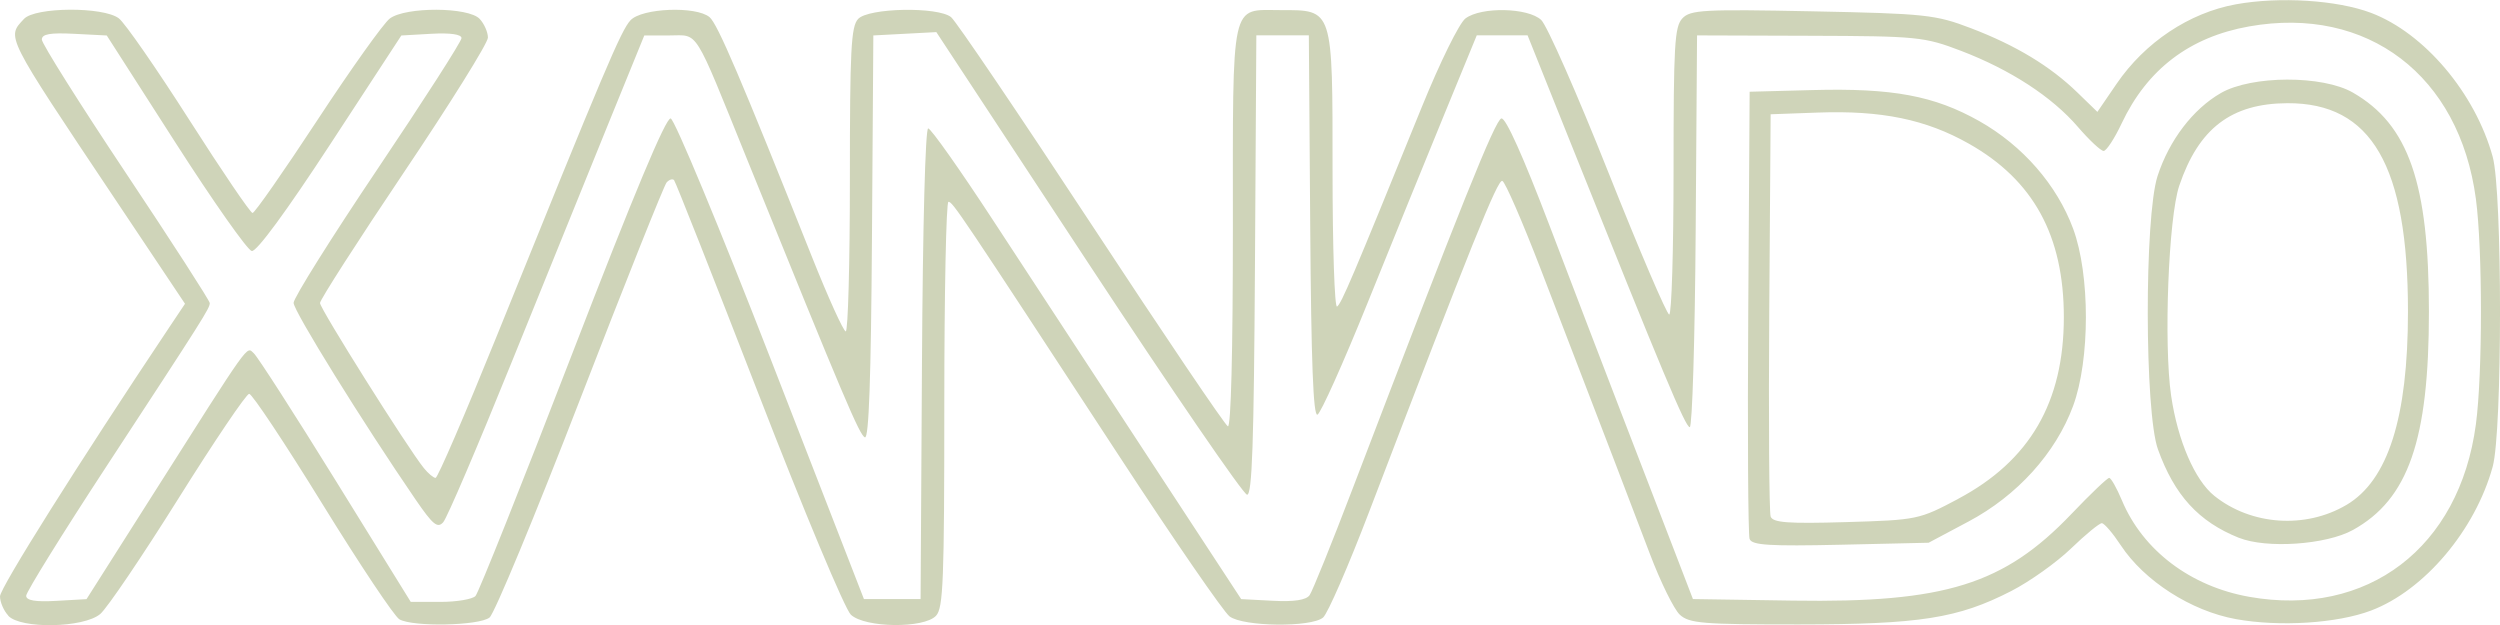
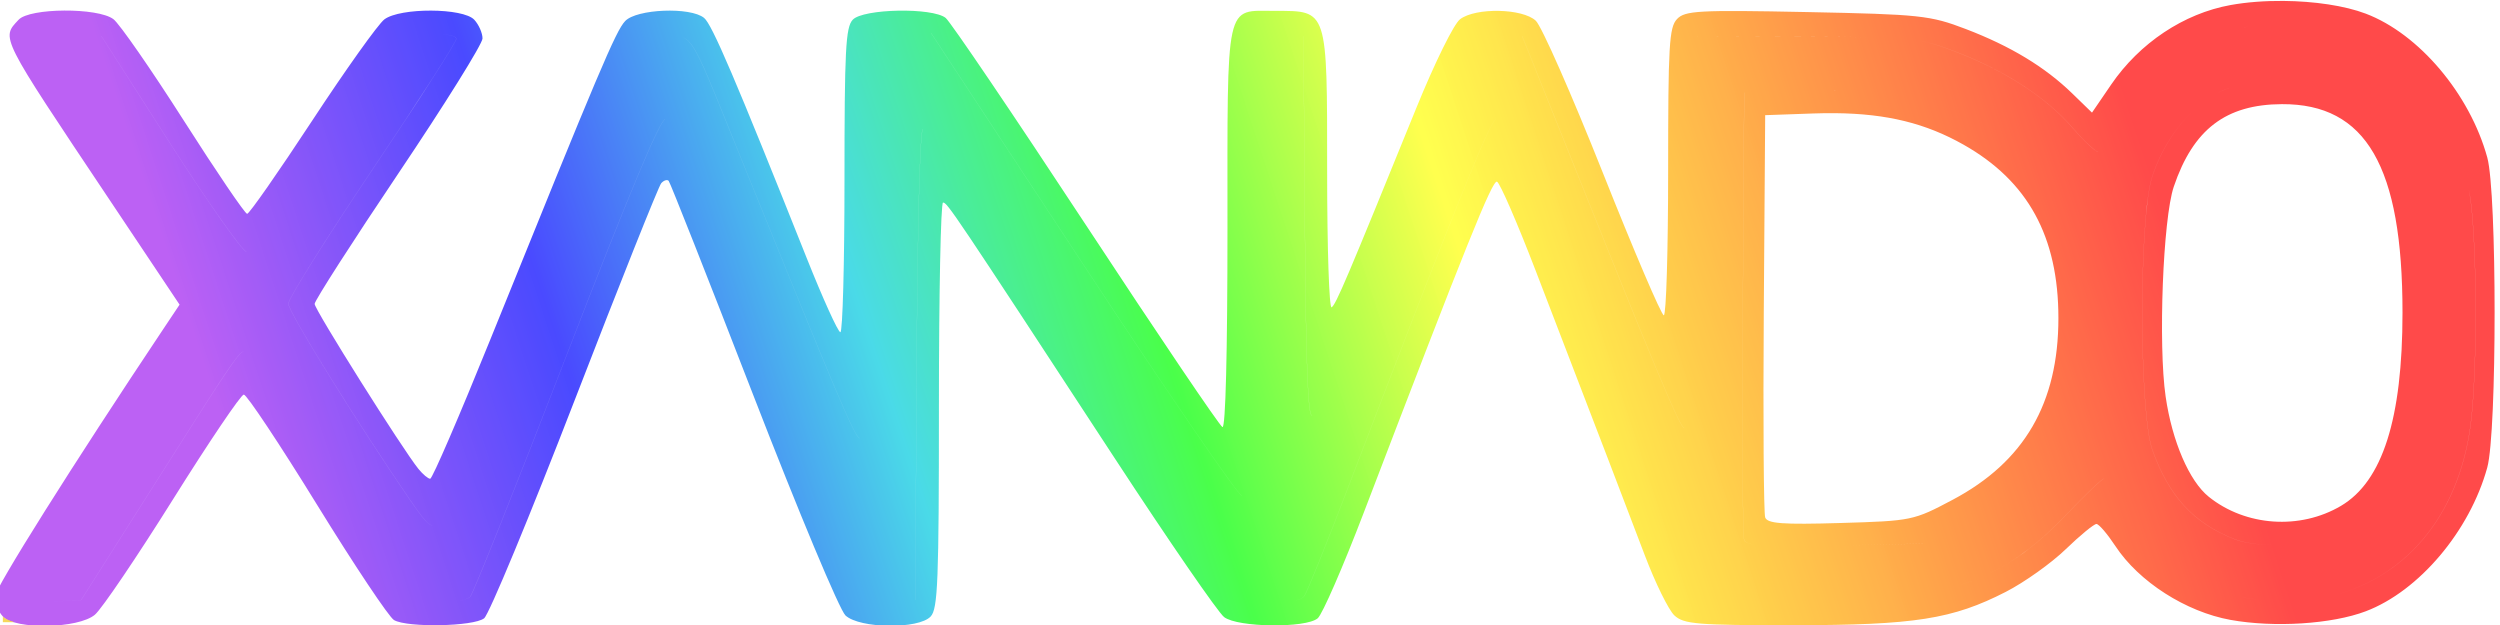
- <svg xmlns="http://www.w3.org/2000/svg" width="60mm" height="15mm" viewBox="0 0 60 15" version="1.1" id="svg8">
-   <defs id="defs2" />
+ <svg xmlns="http://www.w3.org/2000/svg" xmlns:xlink="http://www.w3.org/1999/xlink" width="60mm" height="15mm" viewBox="0 0 60 15" version="1.1" id="svg8">
+   <defs id="defs2">
+     <linearGradient id="linearGradient2473">
+       <stop style="stop-color:#ff0000;stop-opacity:1" offset="0" id="stop2469" />
+       <stop id="stop2561" offset="0.176" style="stop-color:#ff7f00;stop-opacity:1" />
+       <stop style="stop-color:#ffff00;stop-opacity:0.98" offset="0.356" id="stop2565" />
+       <stop style="stop-color:#00ff00;stop-opacity:1" offset="0.519" id="stop2563" />
+       <stop id="stop2567" offset="0.664" style="stop-color:#00cbde;stop-opacity:1" />
+       <stop style="stop-color:#0000ff;stop-opacity:1" offset="0.82" id="stop2569" />
+       <stop style="stop-color:#a020f0;stop-opacity:1" offset="1" id="stop2471" />
+     </linearGradient>
+     <linearGradient xlink:href="#linearGradient2473" id="linearGradient2475" x1="135.591" y1="203.271" x2="92.068" y2="217.588" gradientUnits="userSpaceOnUse" gradientTransform="matrix(3.779528,0,0,3.779528,-321.9589,-766.4327)" />
+   </defs>
  <g id="layer1" transform="translate(-84.9108,-185.7834)">
-     <path style="fill:#cfd4b9;fill-opacity:1;stroke-width:0.131" d="m 85.109,200.557 c -0.109,-0.117 -0.198,-0.324 -0.198,-0.461 0,-0.201 1.87,-3.175 4.061,-6.455 l 0.379,-0.567 -1.7,-2.544 c -2.633,-3.94 -2.583,-3.842 -2.164,-4.293 0.267,-0.286 1.9,-0.297 2.275,-0.014 0.145,0.109 0.905,1.205 1.69,2.435 0.785,1.23 1.469,2.237 1.52,2.237 0.051,0 0.752,-1.004 1.558,-2.232 0.806,-1.228 1.587,-2.323 1.736,-2.435 0.379,-0.285 1.889,-0.279 2.157,0.009 0.109,0.117 0.198,0.319 0.198,0.449 0,0.13 -0.907,1.585 -2.015,3.232 -1.108,1.648 -2.015,3.06 -2.015,3.138 0,0.137 2.104,3.482 2.491,3.96 0.105,0.13 0.233,0.237 0.283,0.237 0.05,0 0.7,-1.507 1.445,-3.348 2.62,-6.48 3.006,-7.392 3.233,-7.635 0.273,-0.293 1.57,-0.346 1.896,-0.076 0.192,0.159 0.744,1.451 2.457,5.75 0.393,0.986 0.759,1.793 0.813,1.793 0.054,0 0.099,-1.639 0.099,-3.643 0,-3.132 0.028,-3.673 0.198,-3.856 0.248,-0.267 1.913,-0.299 2.231,-0.043 0.116,0.093 1.631,2.33 3.367,4.972 1.736,2.642 3.21,4.823 3.276,4.848 0.074,0.028 0.12,-1.779 0.12,-4.759 0,-5.538 -0.067,-5.23 1.142,-5.23 1.271,0 1.25,-0.065 1.25,3.864 0,1.827 0.049,3.29 0.108,3.251 0.105,-0.07 0.357,-0.662 2.032,-4.784 0.442,-1.087 0.901,-2.019 1.05,-2.131 0.378,-0.284 1.5,-0.261 1.818,0.037 0.139,0.13 0.863,1.774 1.61,3.653 0.747,1.879 1.405,3.416 1.462,3.416 0.057,0 0.104,-1.548 0.104,-3.44 0,-3.045 0.024,-3.466 0.212,-3.668 0.19,-0.204 0.516,-0.222 3.116,-0.169 2.724,0.055 2.96,0.08 3.814,0.407 1.075,0.411 1.901,0.91 2.555,1.546 l 0.475,0.461 0.46,-0.673 c 0.682,-0.998 1.743,-1.705 2.864,-1.909 1.048,-0.19 2.433,-0.102 3.246,0.206 1.278,0.485 2.497,1.927 2.917,3.451 0.235,0.852 0.235,6.589 0,7.441 -0.42,1.524 -1.639,2.966 -2.917,3.451 -0.813,0.308 -2.198,0.396 -3.246,0.206 -1.073,-0.194 -2.2,-0.917 -2.762,-1.771 -0.191,-0.29 -0.396,-0.529 -0.455,-0.531 -0.059,-10e-4 -0.391,0.271 -0.738,0.606 -0.347,0.335 -0.993,0.795 -1.436,1.022 -1.281,0.657 -2.187,0.799 -5.102,0.802 -2.296,10e-4 -2.628,-0.025 -2.853,-0.234 -0.14,-0.13 -0.462,-0.785 -0.716,-1.454 -0.447,-1.179 -0.924,-2.425 -2.616,-6.824 -0.442,-1.149 -0.859,-2.109 -0.927,-2.133 -0.114,-0.041 -0.733,1.5 -3.197,7.942 -0.498,1.302 -0.995,2.444 -1.105,2.537 -0.285,0.241 -1.915,0.221 -2.245,-0.027 -0.143,-0.108 -1.328,-1.828 -2.632,-3.822 -3.87,-5.917 -4.012,-6.128 -4.115,-6.128 -0.054,0 -0.099,2.187 -0.099,4.861 0,4.238 -0.025,4.888 -0.198,5.073 -0.289,0.31 -1.702,0.293 -2.044,-0.024 -0.142,-0.132 -1.126,-2.482 -2.217,-5.299 -1.079,-2.784 -1.991,-5.093 -2.027,-5.132 -0.036,-0.038 -0.116,-0.013 -0.178,0.056 -0.062,0.07 -0.996,2.409 -2.075,5.2 -1.079,2.79 -2.058,5.149 -2.175,5.242 -0.25,0.198 -1.84,0.23 -2.164,0.043 -0.12,-0.069 -0.952,-1.316 -1.849,-2.77 -0.896,-1.454 -1.687,-2.643 -1.756,-2.642 -0.069,0.001 -0.834,1.133 -1.7,2.516 -0.866,1.382 -1.709,2.628 -1.874,2.768 -0.396,0.336 -1.909,0.365 -2.209,0.042 z m 3.425,-2.831 c 2.431,-3.83 2.285,-3.627 2.469,-3.463 0.09,0.081 0.975,1.456 1.965,3.056 l 1.801,2.91 h 0.711 c 0.391,0 0.771,-0.064 0.843,-0.142 0.073,-0.078 1.118,-2.697 2.323,-5.819 1.478,-3.83 2.246,-5.666 2.361,-5.642 0.093,0.019 1.174,2.621 2.404,5.785 l 2.234,5.75 h 0.68 0.68 l 0.033,-5.648 c 0.019,-3.316 0.081,-5.648 0.149,-5.648 0.064,0 0.757,0.981 1.541,2.18 0.784,1.199 2.448,3.741 3.698,5.648 l 2.273,3.469 0.76,0.04 c 0.512,0.027 0.8,-0.017 0.883,-0.135 0.067,-0.096 0.53,-1.24 1.027,-2.543 2.606,-6.819 3.427,-8.865 3.575,-8.898 0.104,-0.023 0.521,0.906 1.155,2.57 0.546,1.434 1.321,3.459 1.723,4.501 0.402,1.042 0.953,2.472 1.225,3.179 l 0.494,1.285 2.405,0.037 c 3.649,0.056 5.063,-0.386 6.685,-2.086 0.451,-0.473 0.856,-0.859 0.9,-0.859 0.044,0 0.182,0.244 0.307,0.542 0.502,1.197 1.645,2.062 3.054,2.312 2.837,0.503 5.046,-1.177 5.44,-4.139 0.162,-1.218 0.162,-4.193 0,-5.412 -0.394,-2.962 -2.603,-4.643 -5.44,-4.139 -1.43,0.254 -2.448,1.028 -3.062,2.329 -0.171,0.363 -0.366,0.66 -0.432,0.66 -0.067,0 -0.344,-0.259 -0.616,-0.575 -0.624,-0.725 -1.619,-1.373 -2.805,-1.827 -0.882,-0.337 -1.044,-0.354 -3.63,-0.362 l -2.707,-0.009 -0.033,4.701 c -0.018,2.586 -0.082,4.701 -0.142,4.701 -0.104,0 -0.635,-1.267 -2.89,-6.9 l -1.002,-2.503 h -0.61 -0.61 l -0.778,1.894 c -0.428,1.042 -1.257,3.079 -1.842,4.527 -0.585,1.448 -1.127,2.655 -1.204,2.683 -0.1,0.036 -0.149,-1.242 -0.173,-4.527 l -0.033,-4.577 h -0.63 -0.63 l -0.033,5.513 c -0.026,4.276 -0.068,5.513 -0.189,5.512 -0.086,-8e-4 -1.799,-2.499 -3.807,-5.552 l -3.651,-5.551 -0.756,0.04 -0.756,0.04 -0.033,4.847 c -0.023,3.392 -0.074,4.833 -0.169,4.799 -0.127,-0.046 -0.496,-0.916 -2.827,-6.67 -1.302,-3.215 -1.153,-2.976 -1.865,-2.976 h -0.603 l -0.854,2.097 c -0.47,1.153 -1.519,3.741 -2.331,5.75 -0.812,2.009 -1.55,3.735 -1.641,3.836 -0.136,0.153 -0.247,0.062 -0.661,-0.541 -1.27,-1.853 -2.93,-4.529 -2.93,-4.724 0,-0.119 0.907,-1.565 2.015,-3.213 1.108,-1.648 2.015,-3.061 2.015,-3.141 0,-0.091 -0.27,-0.129 -0.722,-0.104 l -0.722,0.041 -1.702,2.604 c -1.062,1.625 -1.772,2.591 -1.888,2.569 -0.103,-0.019 -0.927,-1.191 -1.833,-2.604 l -1.647,-2.569 -0.779,-0.04 c -0.579,-0.03 -0.779,0.005 -0.779,0.138 0,0.098 0.907,1.538 2.015,3.2 1.108,1.662 2.015,3.068 2.015,3.124 0,0.126 -0.129,0.33 -2.493,3.94 -1.052,1.607 -1.913,2.995 -1.913,3.085 0,0.113 0.222,0.151 0.724,0.122 l 0.724,-0.041 z m 38.367,0.994 c -0.036,-0.101 -0.051,-2.557 -0.032,-5.459 l 0.033,-5.276 1.511,-0.04 c 1.92,-0.051 2.92,0.136 4.001,0.745 1.041,0.588 1.862,1.53 2.252,2.582 0.409,1.104 0.408,3.147 -0.001,4.255 -0.42,1.134 -1.341,2.152 -2.51,2.773 l -0.957,0.509 -2.115,0.048 c -1.692,0.038 -2.128,0.012 -2.18,-0.136 z m 5.008,-0.966 c 1.716,-0.912 2.534,-2.317 2.534,-4.358 0,-1.956 -0.73,-3.289 -2.279,-4.164 -1.032,-0.583 -2.096,-0.802 -3.625,-0.747 l -1.133,0.041 -0.033,4.734 c -0.018,2.604 -0.002,4.818 0.033,4.92 0.053,0.148 0.417,0.175 1.807,0.134 1.716,-0.051 1.754,-0.059 2.697,-0.559 z m 6.735,0.937 c -0.967,-0.388 -1.546,-1.021 -1.943,-2.125 -0.321,-0.892 -0.327,-5.577 -0.009,-6.557 0.28,-0.862 0.852,-1.61 1.522,-1.994 0.741,-0.424 2.438,-0.429 3.167,-0.009 1.337,0.769 1.824,2.171 1.824,5.254 0,3.086 -0.494,4.507 -1.824,5.243 -0.641,0.355 -2.074,0.453 -2.737,0.187 z m 2.581,-0.789 c 0.999,-0.59 1.477,-2.093 1.477,-4.642 0,-3.501 -0.873,-5.009 -2.894,-5 -1.346,0.006 -2.129,0.604 -2.595,1.98 -0.259,0.765 -0.376,3.797 -0.195,5.041 0.157,1.073 0.568,2.027 1.036,2.402 0.884,0.709 2.189,0.799 3.172,0.218 z" id="path976" />
+     <path style="opacity:0.709;fill:url(#linearGradient2475);fill-opacity:1;fill-rule:nonzero;stroke:none;stroke-width:3.78;stroke-linecap:round;stroke-linejoin:miter;stroke-miterlimit:4;stroke-dasharray:none;stroke-dashoffset:0;stroke-opacity:1" d="M 207.137 0.084 C 205.474 0.069 203.81 0.19 202.324 0.459 C 198.086 1.227 194.078 3.9 191.5 7.674 L 189.762 10.217 L 187.967 8.473 C 185.493 6.071 182.372 4.184 178.309 2.631 C 175.082 1.397 174.191 1.302 163.895 1.094 C 154.066 0.895 152.833 0.963 152.115 1.734 C 151.406 2.497 151.314 4.088 151.314 15.598 C 151.314 22.749 151.138 28.6 150.922 28.6 C 150.706 28.6 148.222 22.791 145.398 15.689 C 142.575 8.588 139.837 2.375 139.312 1.883 C 138.111 0.755 133.871 0.668 132.443 1.742 C 131.88 2.166 130.143 5.687 128.473 9.795 C 122.139 25.374 121.187 27.614 120.791 27.877 C 120.566 28.026 120.383 22.499 120.383 15.592 C 120.383 0.743 120.462 0.988 115.658 0.988 C 111.087 0.988 111.342 -0.178 111.342 20.754 C 111.342 32.019 111.169 38.848 110.889 38.742 C 110.64 38.648 105.067 30.402 98.506 20.418 C 91.944 10.434 86.218 1.978 85.781 1.627 C 84.58 0.661 78.287 0.783 77.35 1.791 C 76.707 2.482 76.602 4.529 76.602 16.365 C 76.602 23.938 76.434 30.135 76.229 30.135 C 76.023 30.135 74.641 27.086 73.156 23.359 C 66.683 7.112 64.595 2.227 63.869 1.627 C 62.637 0.609 57.735 0.807 56.703 1.916 C 55.847 2.835 54.389 6.284 44.486 30.773 C 41.672 37.734 39.213 43.428 39.023 43.428 C 38.834 43.428 38.354 43.025 37.955 42.533 C 36.49 40.724 28.539 28.086 28.539 27.566 C 28.539 27.271 31.965 21.933 36.152 15.705 C 40.34 9.477 43.768 3.98 43.768 3.488 C 43.768 2.997 43.431 2.233 43.02 1.791 C 42.007 0.703 36.3 0.68 34.867 1.758 C 34.305 2.181 31.353 6.322 28.307 10.961 C 25.26 15.6 22.611 19.396 22.418 19.396 C 22.225 19.396 19.64 15.592 16.674 10.941 C 13.708 6.291 10.834 2.15 10.287 1.738 C 8.869 0.67 2.695 0.708 1.688 1.791 C 0.102 3.495 -0.085 3.126 9.865 18.018 L 16.289 27.635 L 14.857 29.779 C 6.579 42.178 -0.488 53.414 -0.488 54.176 C -0.488 54.692 -0.151 55.476 0.26 55.918 C 1.395 57.138 7.11 57.029 8.607 55.76 C 9.232 55.231 12.42 50.523 15.691 45.299 C 18.963 40.074 21.854 35.795 22.115 35.791 C 22.377 35.786 25.364 40.278 28.752 45.775 C 32.14 51.272 35.285 55.984 35.74 56.246 C 36.965 56.951 42.973 56.831 43.916 56.084 C 44.36 55.732 48.06 46.816 52.139 36.27 C 56.217 25.723 59.746 16.88 59.98 16.617 C 60.215 16.357 60.519 16.261 60.654 16.406 C 60.79 16.552 64.237 25.281 68.314 35.803 C 72.439 46.447 76.155 55.33 76.693 55.828 C 77.989 57.028 83.329 57.092 84.42 55.92 C 85.072 55.219 85.168 52.764 85.168 36.744 C 85.168 26.64 85.336 18.373 85.541 18.373 C 85.929 18.373 86.465 19.171 101.094 41.535 C 106.023 49.072 110.501 55.572 111.043 55.98 C 112.291 56.92 118.452 56.995 119.529 56.084 C 119.945 55.732 121.825 51.418 123.707 46.496 C 133.02 22.145 135.362 16.325 135.791 16.479 C 136.047 16.57 137.623 20.197 139.293 24.539 C 145.686 41.164 147.494 45.874 149.182 50.33 C 150.141 52.861 151.356 55.336 151.885 55.828 C 152.734 56.619 153.99 56.717 162.668 56.713 C 173.688 56.703 177.11 56.165 181.953 53.682 C 183.627 52.823 186.069 51.086 187.379 49.82 C 188.689 48.554 189.945 47.526 190.168 47.529 C 190.391 47.535 191.164 48.44 191.887 49.537 C 194.01 52.763 198.27 55.494 202.324 56.229 C 206.286 56.947 211.521 56.614 214.594 55.449 C 219.424 53.618 224.031 48.167 225.617 42.406 C 226.504 39.186 226.504 17.504 225.617 14.283 C 224.031 8.523 219.424 3.07 214.594 1.238 C 212.673 0.51 209.907 0.109 207.137 0.084 z M 209.178 2.242 C 209.381 2.263 209.577 2.3 209.777 2.328 C 209.577 2.3 209.381 2.263 209.178 2.242 z M 204.225 2.383 C 203.995 2.416 203.771 2.433 203.539 2.475 C 203.54 2.474 203.542 2.473 203.543 2.473 C 203.773 2.432 203.996 2.416 204.225 2.383 z M 210.865 2.508 C 211.077 2.551 211.284 2.605 211.492 2.656 C 211.284 2.605 211.077 2.551 210.865 2.508 z M 212.473 2.924 C 212.697 2.994 212.917 3.071 213.137 3.15 C 212.917 3.071 212.697 2.994 212.473 2.924 z M 84.449 2.992 L 84.455 2.992 L 98.254 23.973 C 105.839 35.505 112.309 44.943 112.641 44.957 C 112.64 44.957 112.639 44.959 112.639 44.959 C 112.314 44.956 105.84 35.512 98.25 23.973 L 84.449 2.992 z M 39.805 3.111 C 40.813 3.128 41.387 3.274 41.387 3.531 C 41.387 3.832 37.961 9.174 33.773 15.402 C 29.586 21.631 26.158 27.096 26.158 27.547 C 26.158 28.285 32.433 38.399 37.234 45.402 C 38.403 47.108 38.93 47.728 39.338 47.691 C 38.929 47.732 38.401 47.113 37.229 45.402 C 32.427 38.399 26.154 28.285 26.154 27.547 C 26.154 27.096 29.58 21.631 33.768 15.402 C 37.955 9.174 41.383 3.832 41.383 3.531 C 41.383 3.275 40.809 3.129 39.805 3.111 z M 9.205 3.291 L 9.209 3.291 L 15.432 13.002 C 18.851 18.337 21.967 22.76 22.359 22.84 C 22.358 22.84 22.357 22.842 22.355 22.842 C 21.968 22.77 18.85 18.342 15.428 13.002 L 9.205 3.291 z M 118.236 3.291 L 118.24 3.291 L 118.367 20.588 C 118.457 32.957 118.641 37.796 119.018 37.695 C 119.017 37.695 119.016 37.697 119.016 37.697 C 118.636 37.833 118.451 33.001 118.361 20.588 L 118.236 3.291 z M 138.08 3.291 L 138.084 3.291 L 141.871 12.75 C 150.371 33.986 152.386 38.803 152.787 38.826 C 152.787 38.826 152.787 38.828 152.787 38.828 C 152.393 38.828 150.386 34.038 141.865 12.75 L 138.08 3.291 z M 153.455 3.291 L 163.688 3.324 C 166.129 3.333 167.997 3.345 169.48 3.375 C 167.996 3.344 166.126 3.335 163.682 3.326 L 153.455 3.291 z M 61.787 3.34 C 62.998 3.652 63.598 5.413 67.295 14.541 C 76.094 36.264 77.493 39.567 77.977 39.746 C 77.976 39.746 77.975 39.748 77.975 39.748 C 77.493 39.575 76.099 36.286 67.291 14.541 C 63.599 5.427 62.994 3.656 61.787 3.34 z M 213.973 3.479 C 214.205 3.578 214.436 3.679 214.662 3.789 C 214.436 3.679 214.205 3.578 213.973 3.479 z M 174.174 3.711 C 175.288 3.91 176.156 4.216 177.408 4.695 C 181.888 6.408 185.65 8.858 188.01 11.6 C 189.038 12.795 190.087 13.771 190.338 13.771 C 190.336 13.772 190.334 13.773 190.332 13.773 C 190.081 13.773 189.033 12.795 188.004 11.6 C 185.644 8.858 181.884 6.41 177.404 4.697 C 176.154 4.219 175.285 3.91 174.174 3.711 z M 215.438 4.197 C 215.645 4.313 215.853 4.424 216.055 4.549 C 215.854 4.424 215.644 4.313 215.438 4.197 z M 216.834 5.076 C 217.019 5.207 217.207 5.332 217.387 5.471 C 217.208 5.332 217.019 5.207 216.834 5.076 z M 218.172 6.137 C 218.461 6.393 218.74 6.662 219.012 6.941 C 218.74 6.662 218.461 6.393 218.172 6.137 z M 219.666 7.635 C 219.843 7.84 220.006 8.06 220.174 8.275 C 220.006 8.06 219.843 7.84 219.666 7.635 z M 202.17 7.996 C 202.171 7.996 202.173 7.996 202.174 7.996 C 201.799 8.122 201.462 8.268 201.154 8.428 C 201.461 8.268 201.796 8.121 202.17 7.996 z M 166.484 8.221 L 166.484 8.223 C 165.68 8.217 164.829 8.226 163.924 8.25 C 164.829 8.227 165.68 8.217 166.484 8.221 z M 166.535 8.225 C 167.276 8.23 167.973 8.248 168.641 8.281 C 167.973 8.248 167.276 8.23 166.535 8.225 z M 169.295 8.326 C 169.729 8.355 170.161 8.387 170.568 8.43 C 170.16 8.387 169.73 8.355 169.295 8.326 z M 158.209 8.402 L 158.215 8.402 L 158.088 28.344 C 158.019 39.311 158.075 48.594 158.211 48.975 L 158.217 48.975 C 158.291 49.184 158.569 49.328 159.225 49.42 C 160.297 49.57 162.418 49.575 166.275 49.49 C 162.419 49.575 160.299 49.569 159.225 49.42 C 158.566 49.328 158.285 49.184 158.211 48.975 L 158.207 48.975 C 158.071 48.594 158.016 39.309 158.084 28.342 L 158.209 8.402 z M 171.326 8.523 C 171.666 8.568 172.004 8.616 172.328 8.672 C 172.004 8.616 171.667 8.568 171.326 8.523 z M 173.098 8.82 C 173.39 8.881 173.679 8.947 173.961 9.018 C 173.679 8.947 173.391 8.881 173.098 8.82 z M 220.674 8.934 C 220.834 9.162 220.984 9.4 221.135 9.639 C 220.984 9.401 220.834 9.161 220.674 8.934 z M 174.67 9.207 C 174.957 9.291 175.24 9.385 175.52 9.48 C 175.24 9.384 174.958 9.291 174.67 9.207 z M 206.99 9.447 C 214.629 9.41 217.928 15.111 217.928 28.344 C 217.928 37.977 216.121 43.655 212.346 45.887 C 208.63 48.083 203.699 47.746 200.357 45.064 C 198.589 43.646 197.035 40.041 196.443 35.984 C 195.757 31.283 196.2 19.824 197.18 16.934 C 198.943 11.731 201.903 9.47 206.99 9.447 z M 176.203 9.723 C 176.448 9.817 176.69 9.925 176.932 10.029 C 176.69 9.925 176.448 9.817 176.203 9.723 z M 199.145 9.854 C 197.42 11.412 196.009 13.615 195.215 16.057 C 194.012 19.76 194.035 37.463 195.248 40.836 C 196.749 45.007 198.939 47.402 202.592 48.867 L 202.592 48.869 C 203.531 49.246 204.877 49.43 206.322 49.441 C 204.875 49.43 203.526 49.248 202.586 48.871 L 202.588 48.869 C 198.935 47.404 196.745 45.009 195.244 40.838 C 194.031 37.465 194.007 19.762 195.211 16.059 C 196.005 13.615 197.418 11.413 199.145 9.854 z M 166.488 10.266 C 171.183 10.315 174.686 11.19 178.1 13.117 C 183.956 16.424 186.715 21.464 186.715 28.855 C 186.715 36.568 183.626 41.881 177.139 45.326 C 173.574 47.219 173.43 47.25 166.945 47.441 C 161.692 47.596 160.317 47.495 160.117 46.936 C 159.984 46.551 159.921 38.183 159.99 28.342 L 160.117 10.447 L 164.4 10.295 C 165.123 10.269 165.818 10.259 166.488 10.266 z M 177.66 10.35 C 177.859 10.445 178.059 10.557 178.258 10.66 C 178.059 10.557 177.859 10.445 177.66 10.35 z M 221.572 10.357 C 221.72 10.617 221.859 10.884 221.996 11.154 C 221.859 10.884 221.72 10.617 221.572 10.357 z M 135.705 10.82 C 135.706 10.82 135.707 10.82 135.707 10.82 C 135.146 10.954 132.04 18.69 122.197 44.451 C 120.317 49.373 118.571 53.697 118.316 54.061 C 118.16 54.283 117.809 54.437 117.256 54.521 C 117.806 54.436 118.155 54.283 118.311 54.061 C 118.565 53.697 120.313 49.373 122.193 44.451 C 132.041 18.677 135.147 10.946 135.705 10.82 z M 60.346 10.824 C 60.346 10.824 60.347 10.826 60.348 10.826 C 59.909 10.754 57.007 17.692 51.428 32.148 C 46.873 43.95 42.923 53.846 42.648 54.141 C 42.511 54.288 42.08 54.422 41.5 54.52 C 42.078 54.422 42.505 54.288 42.643 54.141 C 42.917 53.846 46.869 43.948 51.424 32.146 C 57.01 17.671 59.913 10.734 60.346 10.824 z M 83.707 11.725 C 83.708 11.725 83.712 11.728 83.713 11.729 C 83.456 11.739 83.223 20.55 83.15 33.074 L 83.025 54.422 L 83.021 54.422 L 83.146 33.074 C 83.219 20.543 83.45 11.725 83.707 11.725 z M 222.334 11.857 C 222.469 12.154 222.6 12.455 222.723 12.764 C 222.6 12.455 222.469 12.154 222.334 11.857 z M 222.992 13.498 C 223.103 13.814 223.214 14.128 223.312 14.455 C 223.215 14.129 223.103 13.813 222.992 13.498 z M 223.539 15.307 C 223.62 15.621 223.707 15.93 223.775 16.254 C 223.707 15.93 223.62 15.621 223.539 15.307 z M 223.936 17.164 C 223.991 17.483 224.06 17.79 224.104 18.117 C 224.716 22.722 224.716 33.966 224.104 38.57 C 222.986 46.97 218.008 52.642 211.064 54.148 C 218.005 52.64 222.98 46.967 224.098 38.57 C 224.71 33.966 224.71 22.722 224.098 18.117 C 224.054 17.792 223.99 17.481 223.936 17.164 z M 22.07 31.879 C 22.072 31.878 22.074 31.88 22.076 31.879 C 21.507 32.079 20.093 34.361 13.203 45.219 L 7.361 54.426 L 4.625 54.578 L 7.357 54.424 L 13.199 45.217 C 20.089 34.359 21.501 32.079 22.07 31.879 z M 190.836 43.428 C 190.837 43.428 190.839 43.43 190.84 43.43 C 190.673 43.43 189.144 44.891 187.439 46.678 C 185.141 49.088 182.952 50.827 180.387 52.051 C 182.949 50.828 185.137 49.086 187.434 46.678 C 189.138 44.891 190.669 43.428 190.836 43.428 z M 209.26 49.24 C 208.932 49.288 208.594 49.317 208.258 49.348 C 208.594 49.317 208.932 49.288 209.26 49.24 z M 174.449 49.309 L 174.445 49.311 L 166.979 49.477 L 174.449 49.309 z M 180.381 52.053 C 179.528 52.459 178.634 52.81 177.68 53.107 C 178.634 52.809 179.528 52.46 180.381 52.053 z M 177.422 53.18 C 176.537 53.444 175.607 53.67 174.605 53.854 C 175.607 53.67 176.537 53.445 177.422 53.18 z M 203.539 54.215 C 203.977 54.292 204.403 54.334 204.832 54.385 C 204.404 54.334 203.979 54.294 203.543 54.217 C 203.542 54.217 203.54 54.215 203.539 54.215 z " transform="matrix(0.2645833,0,0,0.2645833,84.9108,185.7834)" id="path2447" />
+     <path style="opacity:0.709;fill:#f3c716;fill-opacity:1;fill-rule:nonzero;stroke:none;stroke-width:3.78;stroke-linecap:round;stroke-linejoin:miter;stroke-miterlimit:4;stroke-dasharray:none;stroke-dashoffset:0;stroke-opacity:1" d="m 0.26,55.918 -0.002,0.002 v 0.516 H 1.307 C 0.854,56.301 0.465,56.139 0.26,55.918 Z" transform="matrix(0.2645833,0,0,0.2645833,84.9108,185.7834)" id="rect2408" />
  </g>
</svg>
